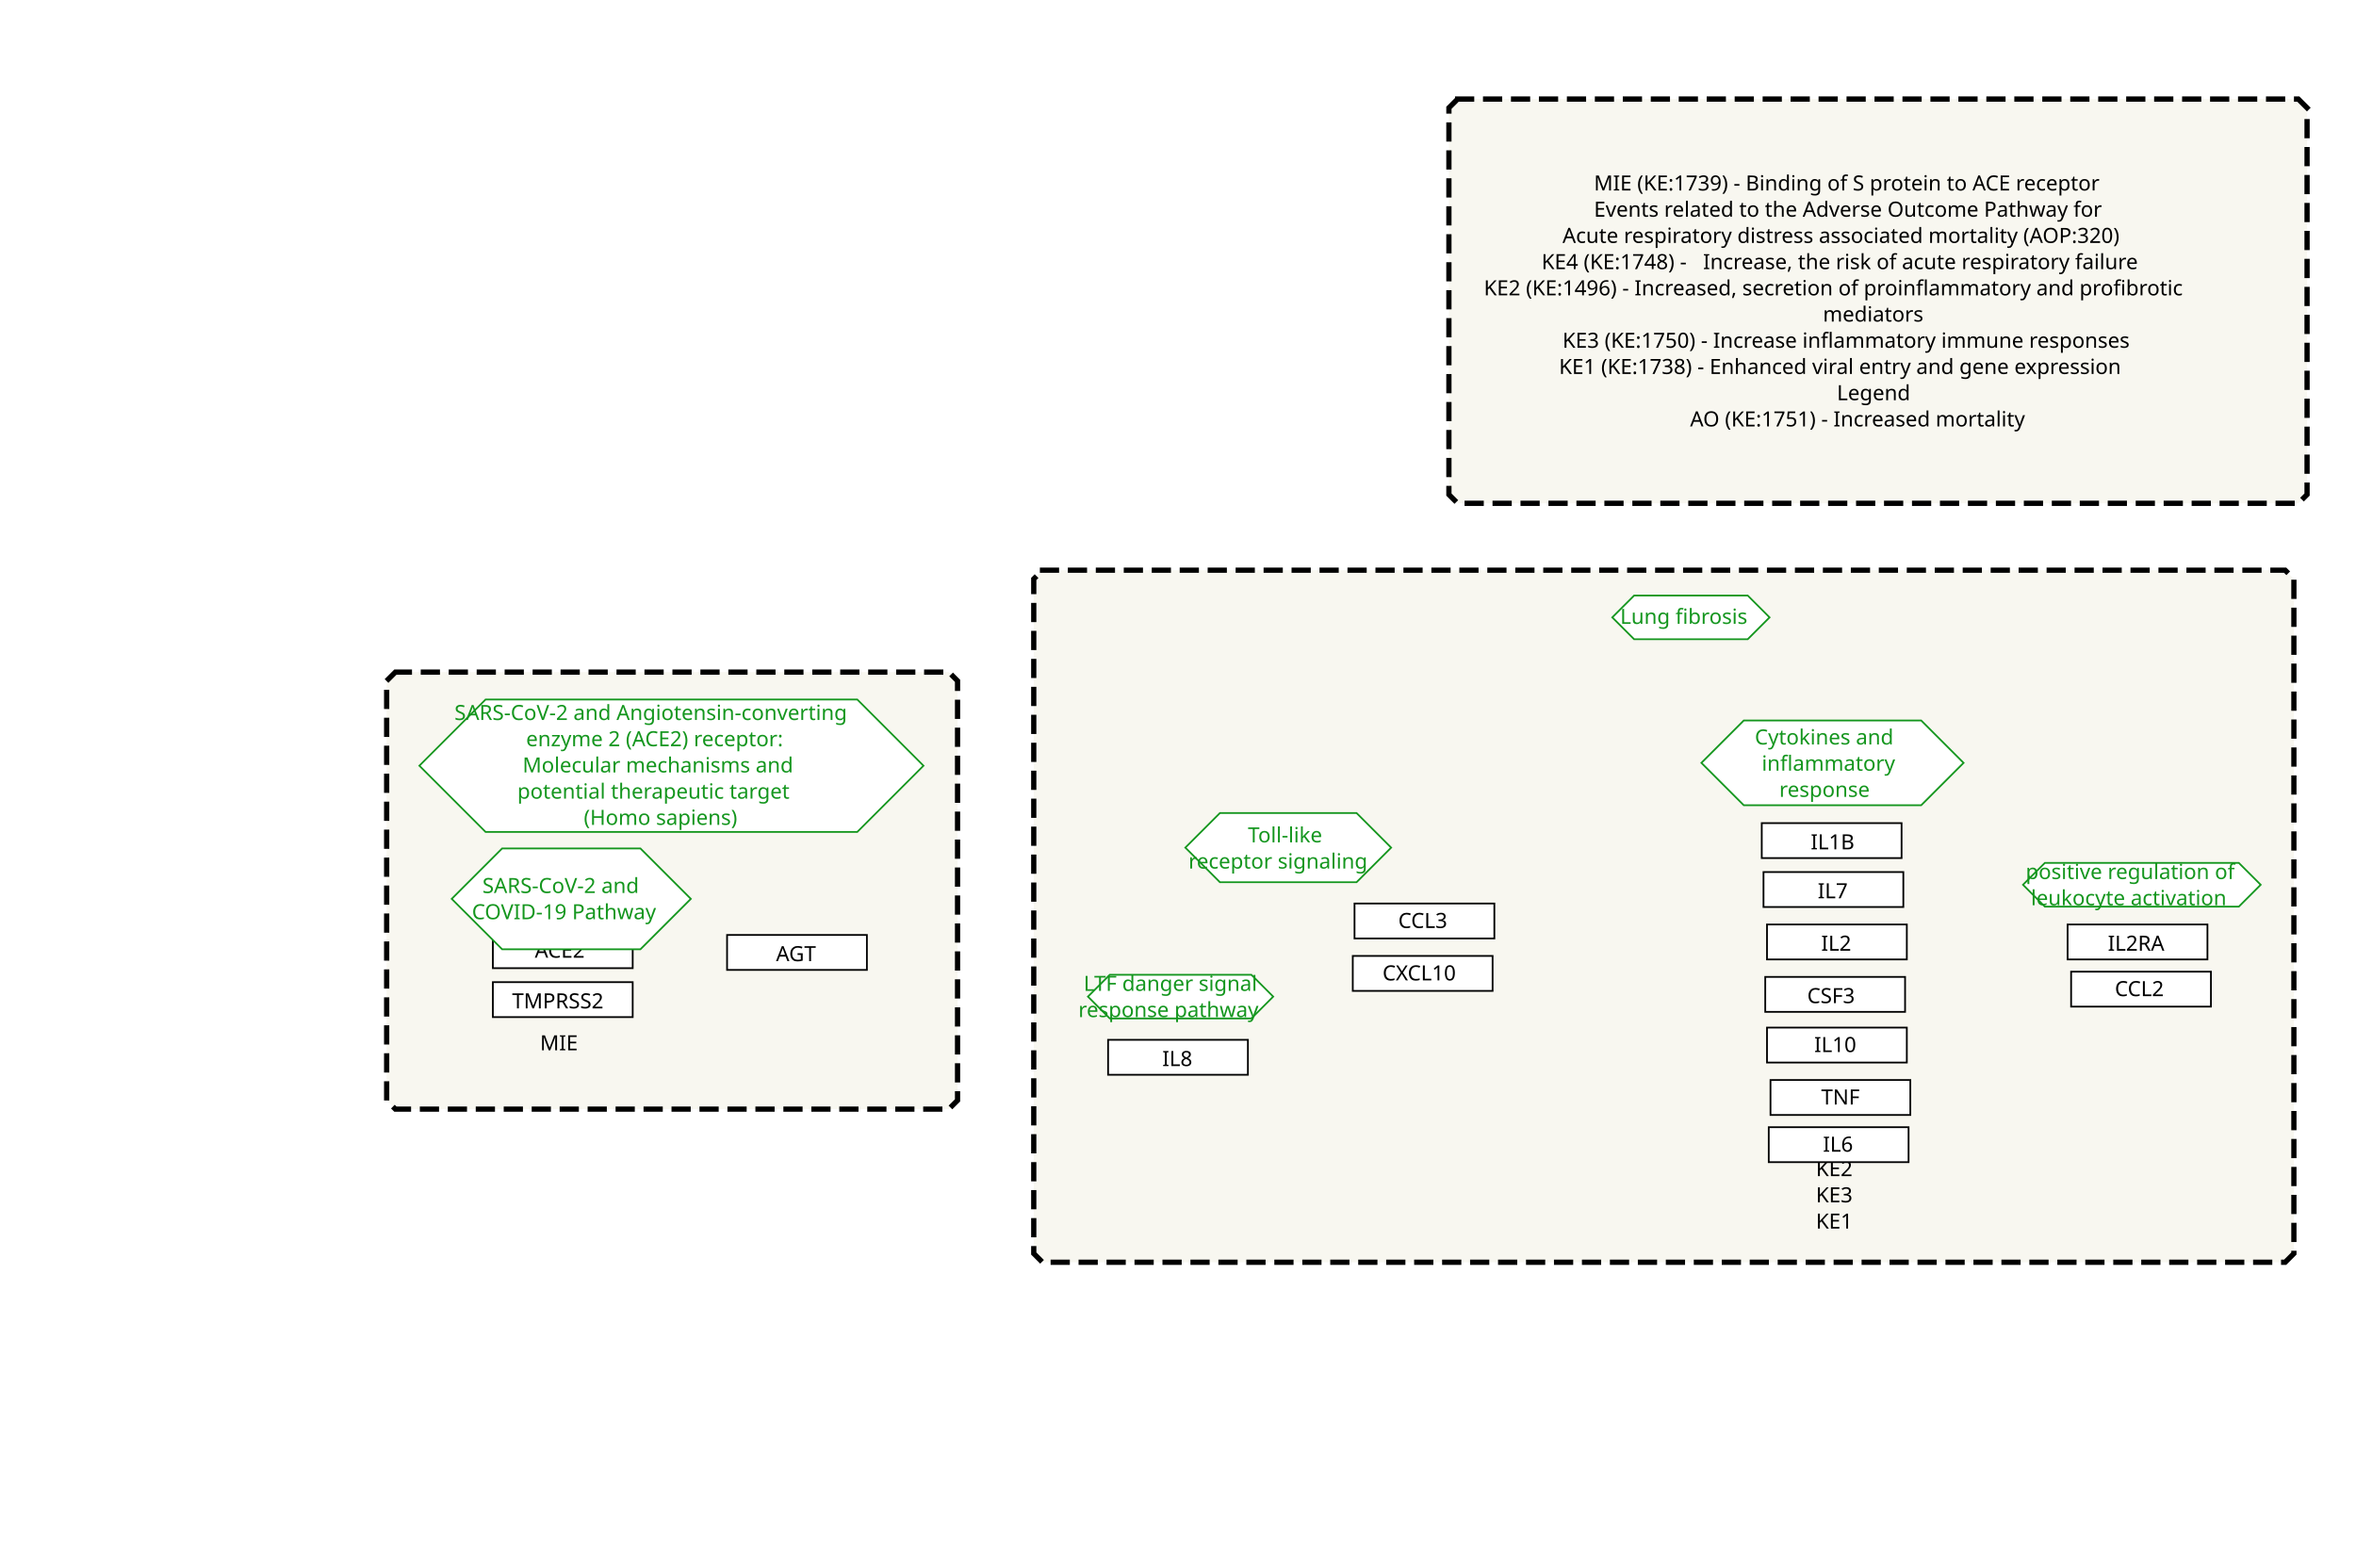
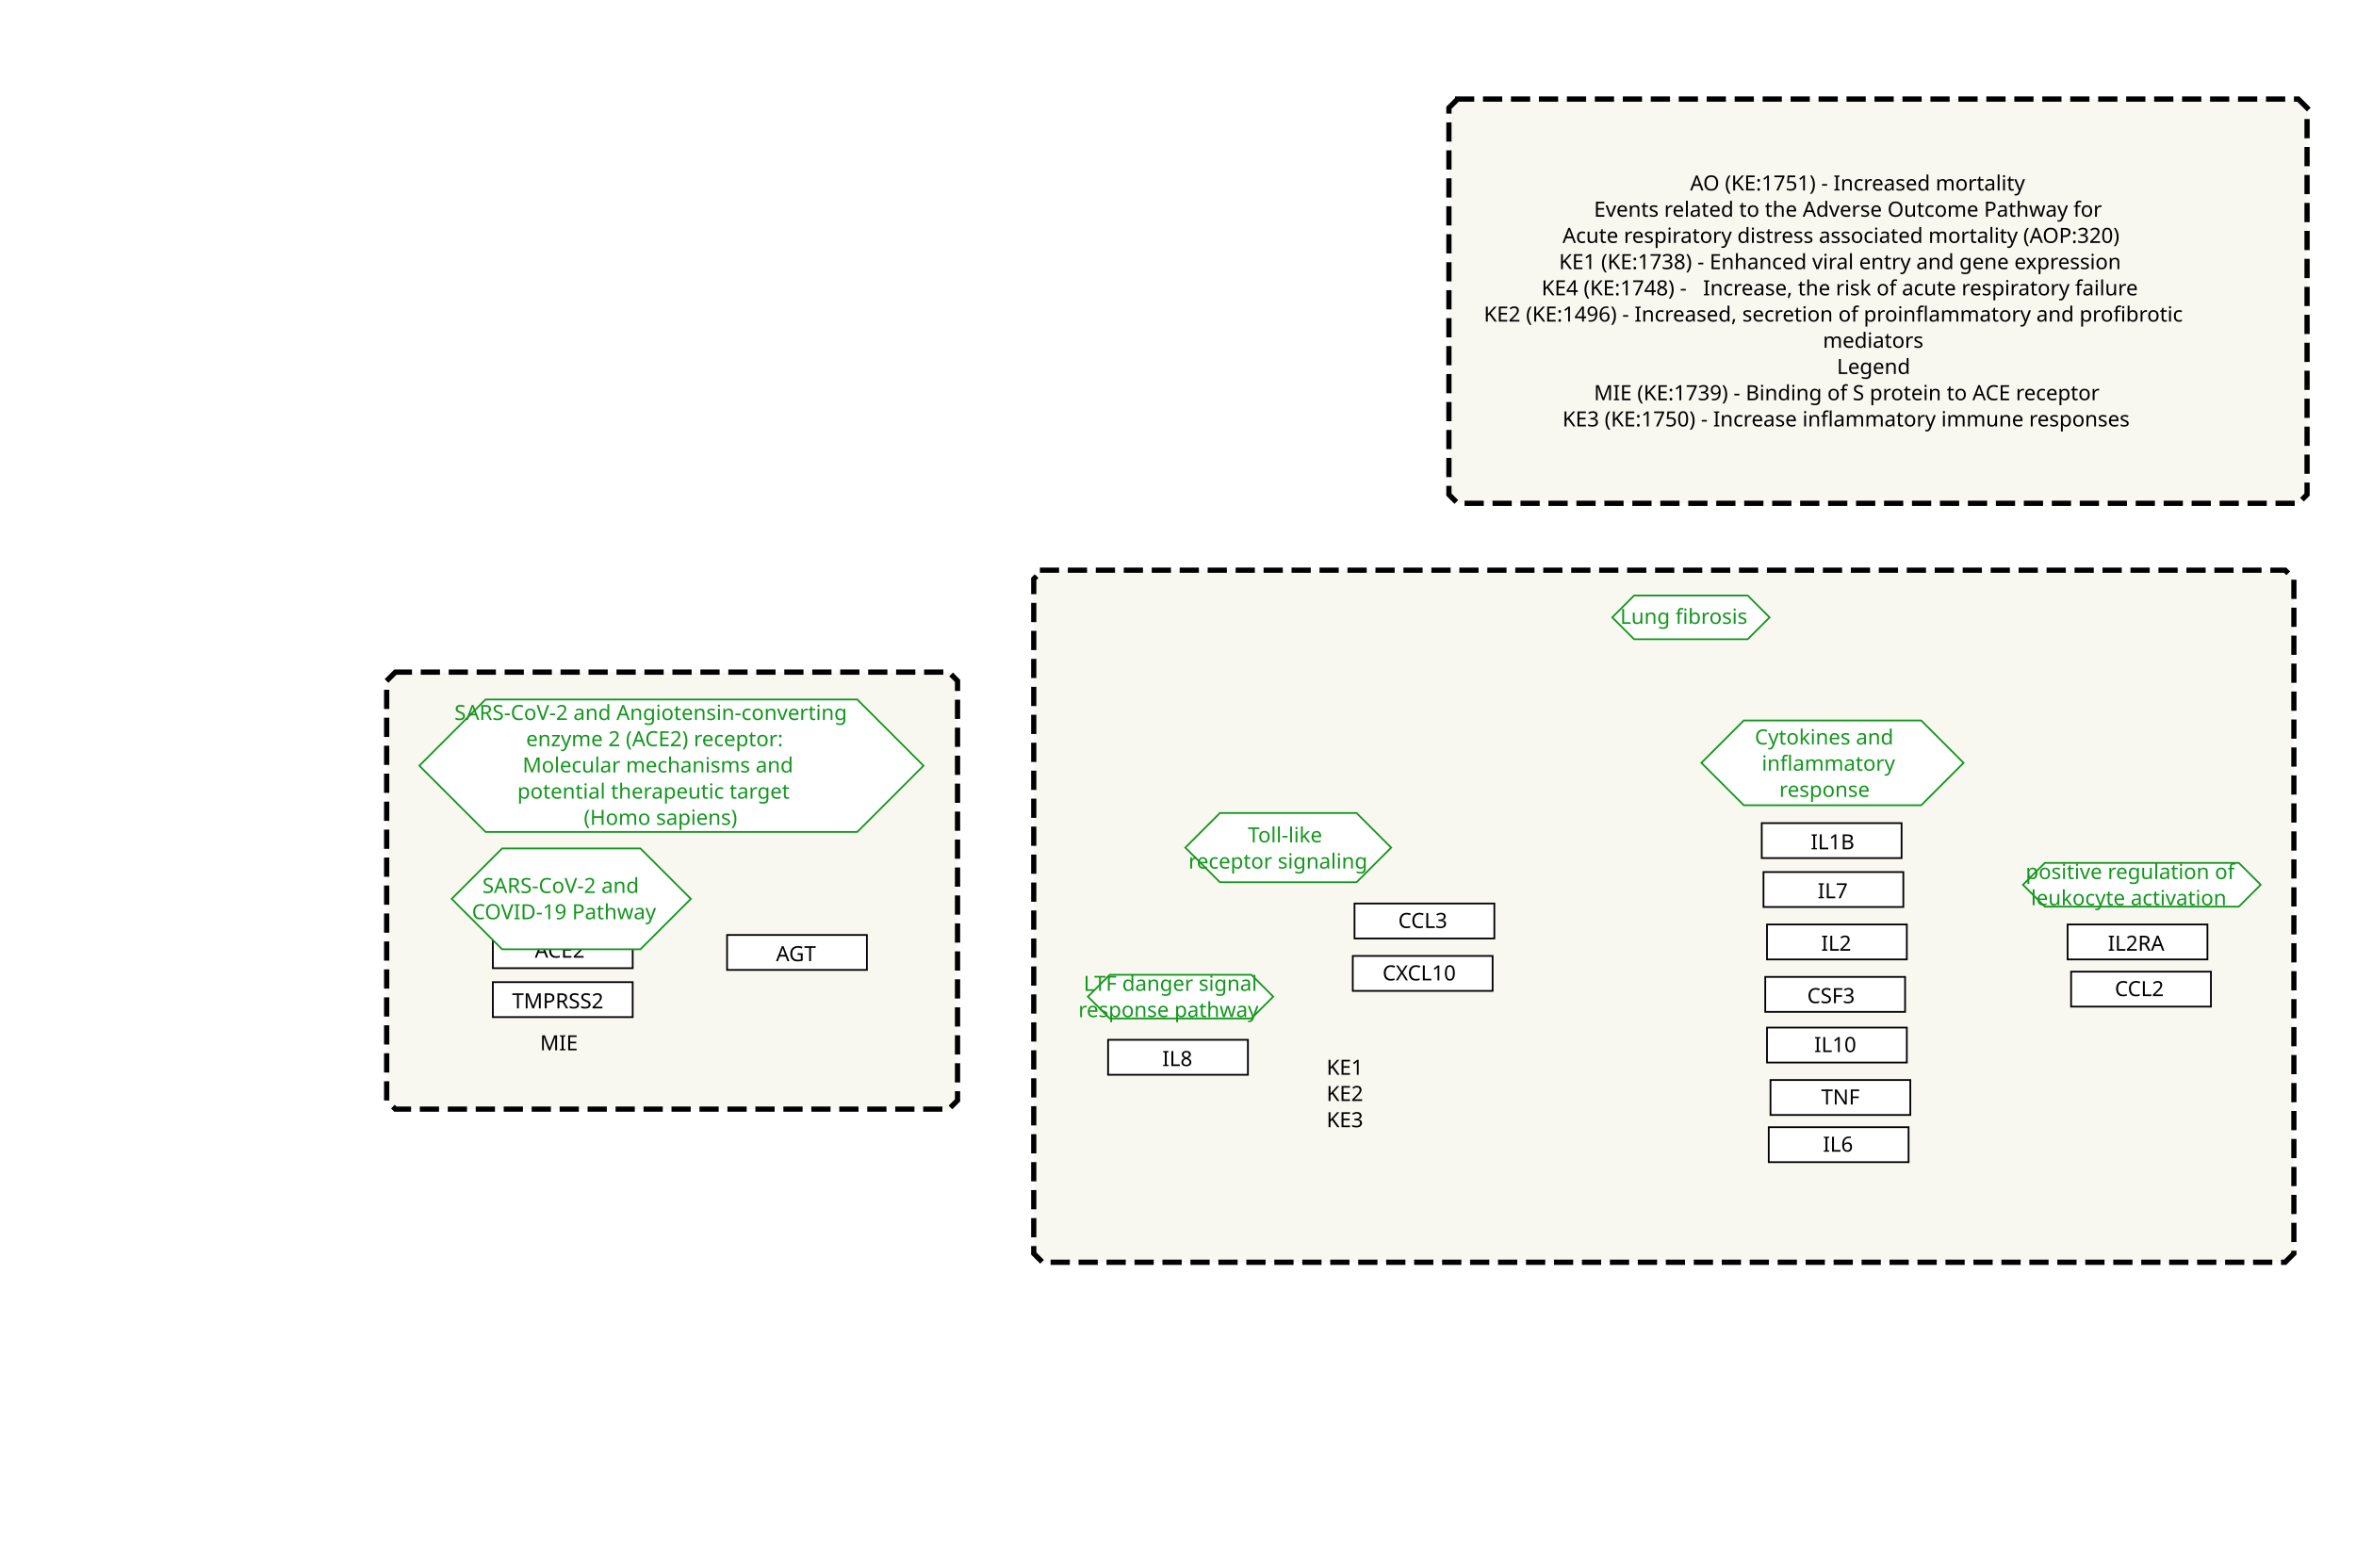
<svg xmlns="http://www.w3.org/2000/svg" fill-opacity="1" color-rendering="auto" color-interpolation="auto" text-rendering="auto" stroke="black" stroke-linecap="square" stroke-miterlimit="10" shape-rendering="auto" stroke-opacity="1" fill="black" stroke-dasharray="none" font-weight="normal" stroke-width="1" viewBox="0 0 1348 897" font-family="'Dialog'" font-style="normal" stroke-linejoin="miter" font-size="12px" stroke-dashoffset="0" image-rendering="auto">
  <defs id="genericDefs" />
  <g />
  <defs id="genericDefs" />
  <g>
    <g fill="white" text-rendering="geometricPrecision" color-interpolation="linearRGB" color-rendering="optimizeQuality" stroke="white" image-rendering="optimizeQuality">
      <rect x="-1" width="1350" height="899" y="-1" stroke="none" />
-       <path fill="none" d="M1012.426 655.16 L934.467 655.16 L934.467 605.628 L829.292 605.628" stroke="black" />
-       <path fill="black" d="M998.568 660.901 L1012.426 655.16 L998.568 649.42 Z" stroke="none" />
-       <path fill="none" d="M819.292 605.628 L714.117 605.628" stroke="black" />
-       <path fill="black" d="M727.975 599.888 L714.117 605.628 L727.975 611.368 Z" stroke="none" />
-       <rect x="819.292" width="10" height="10" y="600.628" transform="translate(824.2916,605.6282) rotate(180) translate(-824.2916,-605.6282)" stroke="none" />
-       <rect x="819.292" y="600.628" transform="translate(824.2916,605.6282) rotate(180) translate(-824.2916,-605.6282)" fill="none" width="10" height="10" stroke="black" />
-     </g>
-     <g font-size="10px" text-rendering="geometricPrecision" image-rendering="optimizeQuality" color-rendering="optimizeQuality" font-family="sans-serif" color-interpolation="linearRGB" font-weight="bold">
-       <text x="821" xml:space="preserve" y="609" stroke="none">?</text>
-       <path fill="none" d="M714.117 605.628 L748.467 605.628 L748.467 527.202 L756.792 527.202" />
-       <path d="M727.975 599.888 L714.117 605.628 L727.975 611.368 Z" stroke="none" />
-       <path fill="none" d="M766.792 527.202 L775.117 527.202" />
-       <path d="M761.258 532.942 L775.117 527.202 L761.258 521.462 Z" stroke="none" />
-     </g>
-     <g fill="white" text-rendering="geometricPrecision" color-interpolation="linearRGB" color-rendering="optimizeQuality" stroke="white" image-rendering="optimizeQuality">
-       <rect x="756.792" width="10" height="10" y="522.202" stroke="none" />
-       <rect fill="none" x="756.792" width="10" height="10" y="522.202" stroke="black" />
-     </g>
-     <g font-size="10px" text-rendering="geometricPrecision" image-rendering="optimizeQuality" color-rendering="optimizeQuality" font-family="sans-serif" color-interpolation="linearRGB" font-weight="bold">
-       <text x="758" xml:space="preserve" y="531" stroke="none">?</text>
-       <path fill="none" d="M1091.105 539.765 L1132.105 539.688" />
-       <path d="M1104.952 533.999 L1091.105 539.765 L1104.974 545.479 Z" stroke="none" />
-       <path fill="none" d="M1142.105 539.669 L1183.105 539.592" />
-       <path d="M1169.258 545.359 L1183.105 539.592 L1169.236 533.878 Z" stroke="none" />
-       <path fill="none" d="M1132.105 539.688 L1132.105 539.688" />
-       <path fill="none" d="M1142.105 539.669 L1142.105 539.669" />
-     </g>
-     <g transform="translate(1137.105,539.6787) rotate(-0.1076) translate(-1137.105,-539.6787)" fill="white" text-rendering="geometricPrecision" color-rendering="optimizeQuality" image-rendering="optimizeQuality" color-interpolation="linearRGB" stroke="white">
-       <rect x="1132.105" width="10" height="10" y="534.679" stroke="none" />
-       <rect fill="none" x="1132.105" width="10" height="10" y="534.679" stroke="black" />
+       <path fill="none" d="M362.041 544.364 L384.25 544.847" stroke="black" />
+       <path fill="none" d="M394.248 545.065 L416.456 545.548" stroke="black" />
+       <path fill="none" d="M402.476 550.986 L416.456 545.548 L402.726 539.508" stroke="black" />
+       <path fill="none" d="M384.25 544.847 L384.25 544.847" stroke="black" />
+       <path fill="none" d="M394.248 545.065 L394.248 545.065" stroke="black" />
+       <line y2="544.847" fill="none" x1="394.248" x2="384.25" stroke="black" y1="545.065" />
+       <path fill="none" d="M1091.105 539.765 L1132.105 539.688" stroke="black" />
+       <path fill="black" d="M1104.952 533.999 L1091.105 539.765 L1104.974 545.479 Z" stroke="none" />
+       <path fill="none" d="M1142.105 539.669 L1183.105 539.592" stroke="black" />
+       <path fill="black" d="M1169.258 545.359 L1183.105 539.592 L1169.236 533.878 Z" stroke="none" />
+       <path fill="none" d="M1132.105 539.688 L1132.105 539.688" stroke="black" />
+       <path fill="none" d="M1142.105 539.669 L1142.105 539.669" stroke="black" />
+       <rect x="1132.105" width="10" height="10" y="534.679" transform="translate(1137.105,539.6787) rotate(-0.1076) translate(-1137.105,-539.6787)" stroke="none" />
+       <rect x="1132.105" y="534.679" transform="translate(1137.105,539.6787) rotate(-0.1076) translate(-1137.105,-539.6787)" fill="none" width="10" height="10" stroke="black" />
    </g>
    <g font-size="10px" text-rendering="geometricPrecision" image-rendering="optimizeQuality" color-rendering="optimizeQuality" font-family="sans-serif" color-interpolation="linearRGB" font-weight="bold">
      <text x="1134" xml:space="preserve" y="543" stroke="none">?</text>
      <path fill="none" d="M1092.426 655.16 L1137.467 655.16 L1137.467 566.256 L1156.292 566.256" />
      <path d="M1106.284 649.42 L1092.426 655.16 L1106.284 660.901 Z" stroke="none" />
      <path fill="none" d="M1166.292 566.256 L1185.117 566.256" />
      <path d="M1171.258 571.997 L1185.117 566.256 L1171.258 560.516 Z" stroke="none" />
    </g>
    <g fill="white" text-rendering="geometricPrecision" color-interpolation="linearRGB" color-rendering="optimizeQuality" stroke="white" image-rendering="optimizeQuality">
      <rect x="1156.292" width="10" height="10" y="561.256" stroke="none" />
      <rect fill="none" x="1156.292" width="10" height="10" y="561.256" stroke="black" />
    </g>
    <g font-size="10px" text-rendering="geometricPrecision" image-rendering="optimizeQuality" color-rendering="optimizeQuality" font-family="sans-serif" color-interpolation="linearRGB" font-weight="bold">
      <text x="1158" xml:space="preserve" y="570" stroke="none">?</text>
-       <path fill="none" d="M362.041 544.364 L384.25 544.847" />
-       <path fill="none" d="M394.248 545.065 L416.456 545.548" />
-       <path fill="none" d="M402.476 550.986 L416.456 545.548 L402.726 539.508" />
-       <path fill="none" d="M384.25 544.847 L384.25 544.847" />
-       <path fill="none" d="M394.248 545.065 L394.248 545.065" />
-       <line y2="544.847" fill="none" x1="394.248" x2="384.25" y1="545.065" />
      <path fill="none" d="M714.117 605.628 L748.467 605.628 L748.467 557.114 L756.467 557.114" />
      <path d="M727.975 599.888 L714.117 605.628 L727.975 611.368 Z" stroke="none" />
      <path fill="none" d="M766.467 557.114 L774.467 557.114" />
      <path d="M760.608 562.855 L774.467 557.114 L760.608 551.374 Z" stroke="none" />
    </g>
    <g fill="white" text-rendering="geometricPrecision" color-interpolation="linearRGB" color-rendering="optimizeQuality" stroke="white" image-rendering="optimizeQuality">
      <rect x="756.467" width="10" height="10" y="552.114" stroke="none" />
      <rect fill="none" x="756.467" width="10" height="10" y="552.114" stroke="black" />
    </g>
    <g font-size="10px" text-rendering="geometricPrecision" image-rendering="optimizeQuality" color-rendering="optimizeQuality" font-family="sans-serif" color-interpolation="linearRGB" font-weight="bold">
      <text x="758" xml:space="preserve" y="561" stroke="none">?</text>
+       <path fill="none" d="M714.117 605.628 L748.467 605.628 L748.467 527.202 L756.792 527.202" />
+       <path d="M727.975 599.888 L714.117 605.628 L727.975 611.368 Z" stroke="none" />
+       <path fill="none" d="M766.792 527.202 L775.117 527.202" />
+       <path d="M761.258 532.942 L775.117 527.202 L761.258 521.462 Z" stroke="none" />
    </g>
-     <g fill="rgb(248,247,240)" text-rendering="geometricPrecision" color-interpolation="linearRGB" color-rendering="optimizeQuality" stroke="rgb(248,247,240)" image-rendering="optimizeQuality">
-       <path d="M596.467 326.276 L1307.467 326.276 L1312.467 331.276 L1312.467 717.276 L1307.467 722.276 L596.467 722.276 L591.467 717.276 L591.467 331.276 Z" stroke="none" fill-rule="evenodd" />
+     <g fill="white" text-rendering="geometricPrecision" color-interpolation="linearRGB" color-rendering="optimizeQuality" stroke="white" image-rendering="optimizeQuality">
+       <rect x="756.792" width="10" height="10" y="522.202" stroke="none" />
+       <rect fill="none" x="756.792" width="10" height="10" y="522.202" stroke="black" />
    </g>
-     <g text-rendering="geometricPrecision" stroke-dasharray="8,8" stroke-width="3" color-interpolation="linearRGB" color-rendering="optimizeQuality" image-rendering="optimizeQuality">
-       <path fill="none" d="M596.467 326.276 L1307.467 326.276 L1312.467 331.276 L1312.467 717.276 L1307.467 722.276 L596.467 722.276 L591.467 717.276 L591.467 331.276 Z" fill-rule="evenodd" />
-       <text x="1039" y="673" font-family="sans-serif" stroke-dasharray="none" stroke="none" stroke-width="1" xml:space="preserve">KE2</text>
-       <text x="1039" y="688" font-family="sans-serif" stroke-dasharray="none" stroke="none" stroke-width="1" xml:space="preserve">KE3</text>
-       <text x="1039" y="703" font-family="sans-serif" stroke-dasharray="none" stroke="none" stroke-width="1" xml:space="preserve">KE1</text>
+     <g font-size="10px" text-rendering="geometricPrecision" image-rendering="optimizeQuality" color-rendering="optimizeQuality" font-family="sans-serif" color-interpolation="linearRGB" font-weight="bold">
+       <text x="758" xml:space="preserve" y="531" stroke="none">?</text>
+       <path fill="none" d="M1012.426 655.16 L934.467 655.16 L934.467 605.628 L829.292 605.628" />
+       <path d="M998.568 660.901 L1012.426 655.16 L998.568 649.42 Z" stroke="none" />
+       <path fill="none" d="M819.292 605.628 L714.117 605.628" />
+       <path d="M727.975 599.888 L714.117 605.628 L727.975 611.368 Z" stroke="none" />
+     </g>
+     <g transform="translate(824.2916,605.6282) rotate(180) translate(-824.2916,-605.6282)" fill="white" text-rendering="geometricPrecision" color-rendering="optimizeQuality" image-rendering="optimizeQuality" color-interpolation="linearRGB" stroke="white">
+       <rect x="819.292" width="10" height="10" y="600.628" stroke="none" />
+       <rect fill="none" x="819.292" width="10" height="10" y="600.628" stroke="black" />
+     </g>
+     <g font-size="10px" text-rendering="geometricPrecision" image-rendering="optimizeQuality" color-rendering="optimizeQuality" font-family="sans-serif" color-interpolation="linearRGB" font-weight="bold">
+       <text x="821" xml:space="preserve" y="609" stroke="none">?</text>
    </g>
    <g fill="rgb(248,247,240)" text-rendering="geometricPrecision" color-interpolation="linearRGB" color-rendering="optimizeQuality" stroke="rgb(248,247,240)" image-rendering="optimizeQuality">
      <path d="M226.231 384.595 L542.867 384.595 L547.867 389.595 L547.867 629.654 L542.867 634.654 L226.231 634.654 L221.231 629.654 L221.231 389.595 Z" stroke="none" fill-rule="evenodd" />
    </g>
    <g text-rendering="geometricPrecision" stroke-dasharray="8,8" stroke-width="3" color-interpolation="linearRGB" color-rendering="optimizeQuality" image-rendering="optimizeQuality">
      <path fill="none" d="M226.231 384.595 L542.867 384.595 L547.867 389.595 L547.867 629.654 L542.867 634.654 L226.231 634.654 L221.231 629.654 L221.231 389.595 Z" fill-rule="evenodd" />
      <text x="309" y="601" font-family="sans-serif" stroke-dasharray="none" stroke="none" stroke-width="1" xml:space="preserve">MIE</text>
    </g>
+     <g fill="rgb(248,247,240)" text-rendering="geometricPrecision" color-interpolation="linearRGB" color-rendering="optimizeQuality" stroke="rgb(248,247,240)" image-rendering="optimizeQuality">
+       <path d="M596.467 326.276 L1307.467 326.276 L1312.467 331.276 L1312.467 717.276 L1307.467 722.276 L596.467 722.276 L591.467 717.276 L591.467 331.276 Z" stroke="none" fill-rule="evenodd" />
+     </g>
+     <g text-rendering="geometricPrecision" stroke-dasharray="8,8" stroke-width="3" color-interpolation="linearRGB" color-rendering="optimizeQuality" image-rendering="optimizeQuality">
+       <path fill="none" d="M596.467 326.276 L1307.467 326.276 L1312.467 331.276 L1312.467 717.276 L1307.467 722.276 L596.467 722.276 L591.467 717.276 L591.467 331.276 Z" fill-rule="evenodd" />
+       <text x="759" y="615" font-family="sans-serif" stroke-dasharray="none" stroke="none" stroke-width="1" xml:space="preserve">KE1</text>
+       <text x="759" y="630" font-family="sans-serif" stroke-dasharray="none" stroke="none" stroke-width="1" xml:space="preserve">KE2</text>
+       <text x="759" y="645" font-family="sans-serif" stroke-dasharray="none" stroke="none" stroke-width="1" xml:space="preserve">KE3</text>
+     </g>
    <g fill="white" text-rendering="geometricPrecision" color-interpolation="linearRGB" color-rendering="optimizeQuality" stroke="white" image-rendering="optimizeQuality">
-       <rect x="1011" width="80" height="20" y="529" stroke="none" />
-       <rect fill="none" x="1011" width="80" height="20" y="529" stroke="black" />
-       <text fill="black" x="1042" xml:space="preserve" y="544" font-family="sans-serif" stroke="none">IL2</text>
-       <rect x="416" width="80" height="20" y="535" stroke="none" />
-       <rect fill="none" x="416" width="80" height="20" y="535" stroke="black" />
-       <text fill="black" x="444" xml:space="preserve" y="550" font-family="sans-serif" stroke="none">AGT</text>
-       <path d="M622.467 570.276 L634.967 557.776 L715.967 557.776 L728.467 570.276 L715.967 582.776 L634.967 582.776 Z" stroke="none" fill-rule="evenodd" />
-       <path fill="none" d="M622.467 570.276 L634.967 557.776 L715.967 557.776 L728.467 570.276 L715.967 582.776 L634.967 582.776 Z" fill-rule="evenodd" stroke="rgb(20,150,30)" />
-       <text fill="rgb(20,150,30)" x="620" xml:space="preserve" y="567" font-family="sans-serif" stroke="none">LTF danger signal</text>
-       <text fill="rgb(20,150,30)" x="617" xml:space="preserve" y="582" font-family="sans-serif" stroke="none">response pathway</text>
      <path d="M239.941 438.153 L277.841 400.252 L490.48 400.252 L528.381 438.153 L490.48 476.053 L277.841 476.053 Z" stroke="none" fill-rule="evenodd" />
      <path fill="none" d="M239.941 438.153 L277.841 400.252 L490.48 400.252 L528.381 438.153 L490.48 476.053 L277.841 476.053 Z" fill-rule="evenodd" stroke="rgb(20,150,30)" />
      <text fill="rgb(20,150,30)" x="260" xml:space="preserve" y="412" font-family="sans-serif" stroke="none">SARS-CoV-2 and Angiotensin-converting</text>
      <text fill="rgb(20,150,30)" x="301" xml:space="preserve" y="427" font-family="sans-serif" stroke="none">enzyme 2 (ACE2) receptor:</text>
      <text fill="rgb(20,150,30)" x="299" xml:space="preserve" y="442" font-family="sans-serif" stroke="none">Molecular mechanisms and</text>
      <text fill="rgb(20,150,30)" x="296" xml:space="preserve" y="457" font-family="sans-serif" stroke="none">potential therapeutic target</text>
      <text fill="rgb(20,150,30)" x="334" xml:space="preserve" y="472" font-family="sans-serif" stroke="none">(Homo sapiens)</text>
-       <rect x="1011" width="80" height="20" y="588" stroke="none" />
-       <rect fill="none" x="1011" width="80" height="20" y="588" stroke="black" />
-       <text fill="black" x="1038" xml:space="preserve" y="602" font-family="sans-serif" stroke="none">IL10</text>
+       <rect x="774" width="80" height="20" y="547" stroke="none" />
+       <rect fill="none" x="774" width="80" height="20" y="547" stroke="black" />
+       <text fill="black" x="791" xml:space="preserve" y="561" font-family="sans-serif" stroke="none">CXCL10</text>
+       <rect x="1013" width="80" height="20" y="618" stroke="none" />
+       <rect fill="none" x="1013" width="80" height="20" y="618" stroke="black" />
+       <text fill="black" x="1042" xml:space="preserve" y="632" font-family="sans-serif" stroke="none">TNF</text>
+       <rect x="1011" width="80" height="20" y="529" stroke="none" />
+       <rect fill="none" x="1011" width="80" height="20" y="529" stroke="black" />
+       <text fill="black" x="1042" xml:space="preserve" y="544" font-family="sans-serif" stroke="none">IL2</text>
+       <rect x="1009" width="80" height="20" y="499" stroke="none" />
+       <rect fill="none" x="1009" width="80" height="20" y="499" stroke="black" />
+       <text fill="black" x="1040" xml:space="preserve" y="514" font-family="sans-serif" stroke="none">IL7</text>
+       <rect x="282" width="80" height="20" y="534" stroke="none" />
+       <rect fill="none" x="282" width="80" height="20" y="534" stroke="black" />
+       <text fill="black" x="306" xml:space="preserve" y="548" font-family="sans-serif" stroke="none">ACE2</text>
+       <rect x="1010" width="80" height="20" y="559" stroke="none" />
+       <rect fill="none" x="1010" width="80" height="20" y="559" stroke="black" />
+       <text fill="black" x="1034" xml:space="preserve" y="574" font-family="sans-serif" stroke="none">CSF3</text>
      <path d="M973.467 436.526 L997.717 412.276 L1099.217 412.276 L1123.467 436.526 L1099.217 460.776 L997.717 460.776 Z" stroke="none" fill-rule="evenodd" />
      <path fill="none" d="M973.467 436.526 L997.717 412.276 L1099.217 412.276 L1123.467 436.526 L1099.217 460.776 L997.717 460.776 Z" fill-rule="evenodd" stroke="rgb(20,150,30)" />
      <text fill="rgb(20,150,30)" x="1004" xml:space="preserve" y="426" font-family="sans-serif" stroke="none">Cytokines and</text>
      <text fill="rgb(20,150,30)" x="1008" xml:space="preserve" y="441" font-family="sans-serif" stroke="none">inflammatory</text>
      <text fill="rgb(20,150,30)" x="1018" xml:space="preserve" y="456" font-family="sans-serif" stroke="none">response</text>
+       <rect x="282" width="80" height="20" y="562" stroke="none" />
+       <rect fill="none" x="282" width="80" height="20" y="562" stroke="black" />
+       <text fill="black" x="293" xml:space="preserve" y="577" font-family="sans-serif" stroke="none">TMPRSS2</text>
+       <rect x="634" width="80" height="20" y="595" stroke="none" />
+       <rect fill="none" x="634" width="80" height="20" y="595" stroke="black" />
+       <text fill="black" x="665" xml:space="preserve" y="610" font-family="sans-serif" stroke="none">IL8</text>
+       <rect x="416" width="80" height="20" y="535" stroke="none" />
+       <rect fill="none" x="416" width="80" height="20" y="535" stroke="black" />
+       <text fill="black" x="444" xml:space="preserve" y="550" font-family="sans-serif" stroke="none">AGT</text>
+       <rect x="1185" width="80" height="20" y="556" stroke="none" />
+       <rect fill="none" x="1185" width="80" height="20" y="556" stroke="black" />
+       <text fill="black" x="1210" xml:space="preserve" y="570" font-family="sans-serif" stroke="none">CCL2</text>
+       <rect x="1008" width="80" height="20" y="471" stroke="none" />
+       <rect fill="none" x="1008" width="80" height="20" y="471" stroke="black" />
+       <text fill="black" x="1036" xml:space="preserve" y="486" font-family="sans-serif" stroke="none">IL1B</text>
+       <rect x="1011" width="80" height="20" y="588" stroke="none" />
+       <rect fill="none" x="1011" width="80" height="20" y="588" stroke="black" />
+       <text fill="black" x="1038" xml:space="preserve" y="602" font-family="sans-serif" stroke="none">IL10</text>
+       <rect x="775" width="80" height="20" y="517" stroke="none" />
+       <rect fill="none" x="775" width="80" height="20" y="517" stroke="black" />
+       <text fill="black" x="800" xml:space="preserve" y="531" font-family="sans-serif" stroke="none">CCL3</text>
+       <path d="M258.448 514.342 L287.297 485.493 L366.42 485.493 L395.269 514.342 L366.42 543.19 L287.297 543.19 Z" stroke="none" fill-rule="evenodd" />
+       <path fill="none" d="M258.448 514.342 L287.297 485.493 L366.42 485.493 L395.269 514.342 L366.42 543.19 L287.297 543.19 Z" fill-rule="evenodd" stroke="rgb(20,150,30)" />
+       <text fill="rgb(20,150,30)" x="276" xml:space="preserve" y="511" font-family="sans-serif" stroke="none">SARS-CoV-2 and</text>
+       <text fill="rgb(20,150,30)" x="270" xml:space="preserve" y="526" font-family="sans-serif" stroke="none">COVID-19 Pathway</text>
      <path d="M1157.467 506.276 L1169.967 493.776 L1280.967 493.776 L1293.467 506.276 L1280.967 518.776 L1169.967 518.776 Z" stroke="none" fill-rule="evenodd" />
      <path fill="none" d="M1157.467 506.276 L1169.967 493.776 L1280.967 493.776 L1293.467 506.276 L1280.967 518.776 L1169.967 518.776 Z" fill-rule="evenodd" stroke="rgb(20,150,30)" />
      <text fill="rgb(20,150,30)" x="1159" xml:space="preserve" y="503" font-family="sans-serif" stroke="none">positive regulation of</text>
      <text fill="rgb(20,150,30)" x="1162" xml:space="preserve" y="518" font-family="sans-serif" stroke="none">leukocyte activation</text>
-       <rect x="634" width="80" height="20" y="595" stroke="none" />
-       <rect fill="none" x="634" width="80" height="20" y="595" stroke="black" />
-       <text fill="black" x="665" xml:space="preserve" y="610" font-family="sans-serif" stroke="none">IL8</text>
+       <rect x="1012" width="80" height="20" y="645" stroke="none" />
+       <rect fill="none" x="1012" width="80" height="20" y="645" stroke="black" />
+       <text fill="black" x="1043" xml:space="preserve" y="659" font-family="sans-serif" stroke="none">IL6</text>
+       <path d="M622.467 570.276 L634.967 557.776 L715.967 557.776 L728.467 570.276 L715.967 582.776 L634.967 582.776 Z" stroke="none" fill-rule="evenodd" />
+       <path fill="none" d="M622.467 570.276 L634.967 557.776 L715.967 557.776 L728.467 570.276 L715.967 582.776 L634.967 582.776 Z" fill-rule="evenodd" stroke="rgb(20,150,30)" />
+       <text fill="rgb(20,150,30)" x="620" xml:space="preserve" y="567" font-family="sans-serif" stroke="none">LTF danger signal</text>
+       <text fill="rgb(20,150,30)" x="617" xml:space="preserve" y="582" font-family="sans-serif" stroke="none">response pathway</text>
+       <path d="M922.467 353.276 L934.967 340.776 L999.967 340.776 L1012.467 353.276 L999.967 365.776 L934.967 365.776 Z" stroke="none" fill-rule="evenodd" />
+       <path fill="none" d="M922.467 353.276 L934.967 340.776 L999.967 340.776 L1012.467 353.276 L999.967 365.776 L934.967 365.776 Z" fill-rule="evenodd" stroke="rgb(20,150,30)" />
+       <text fill="rgb(20,150,30)" x="927" xml:space="preserve" y="357" font-family="sans-serif" stroke="none">Lung fibrosis</text>
      <rect x="1183" width="80" height="20" y="529" stroke="none" />
      <rect fill="none" x="1183" width="80" height="20" y="529" stroke="black" />
      <text fill="black" x="1206" xml:space="preserve" y="544" font-family="sans-serif" stroke="none">IL2RA</text>
-       <rect x="775" width="80" height="20" y="517" stroke="none" />
-       <rect fill="none" x="775" width="80" height="20" y="517" stroke="black" />
-       <text fill="black" x="800" xml:space="preserve" y="531" font-family="sans-serif" stroke="none">CCL3</text>
-       <rect x="774" width="80" height="20" y="547" stroke="none" />
-       <rect fill="none" x="774" width="80" height="20" y="547" stroke="black" />
-       <text fill="black" x="791" xml:space="preserve" y="561" font-family="sans-serif" stroke="none">CXCL10</text>
-       <rect x="282" width="80" height="20" y="562" stroke="none" />
-       <rect fill="none" x="282" width="80" height="20" y="562" stroke="black" />
-       <text fill="black" x="293" xml:space="preserve" y="577" font-family="sans-serif" stroke="none">TMPRSS2</text>
-       <rect x="1010" width="80" height="20" y="559" stroke="none" />
-       <rect fill="none" x="1010" width="80" height="20" y="559" stroke="black" />
-       <text fill="black" x="1034" xml:space="preserve" y="574" font-family="sans-serif" stroke="none">CSF3</text>
-       <rect x="1008" width="80" height="20" y="471" stroke="none" />
-       <rect fill="none" x="1008" width="80" height="20" y="471" stroke="black" />
-       <text fill="black" x="1036" xml:space="preserve" y="486" font-family="sans-serif" stroke="none">IL1B</text>
      <path d="M678.196 485.024 L697.989 465.232 L776.159 465.232 L795.952 485.024 L776.159 504.817 L697.989 504.817 Z" stroke="none" fill-rule="evenodd" />
      <path fill="none" d="M678.196 485.024 L697.989 465.232 L776.159 465.232 L795.952 485.024 L776.159 504.817 L697.989 504.817 Z" fill-rule="evenodd" stroke="rgb(20,150,30)" />
      <text fill="rgb(20,150,30)" x="714" xml:space="preserve" y="482" font-family="sans-serif" stroke="none">Toll-like</text>
      <text fill="rgb(20,150,30)" x="680" xml:space="preserve" y="497" font-family="sans-serif" stroke="none">receptor signaling</text>
-       <rect x="1013" width="80" height="20" y="618" stroke="none" />
-       <rect fill="none" x="1013" width="80" height="20" y="618" stroke="black" />
-       <text fill="black" x="1042" xml:space="preserve" y="632" font-family="sans-serif" stroke="none">TNF</text>
-       <rect x="282" width="80" height="20" y="534" stroke="none" />
-       <rect fill="none" x="282" width="80" height="20" y="534" stroke="black" />
-       <text fill="black" x="306" xml:space="preserve" y="548" font-family="sans-serif" stroke="none">ACE2</text>
-       <path d="M258.448 514.342 L287.297 485.493 L366.42 485.493 L395.269 514.342 L366.42 543.19 L287.297 543.19 Z" stroke="none" fill-rule="evenodd" />
-       <path fill="none" d="M258.448 514.342 L287.297 485.493 L366.42 485.493 L395.269 514.342 L366.42 543.19 L287.297 543.19 Z" fill-rule="evenodd" stroke="rgb(20,150,30)" />
-       <text fill="rgb(20,150,30)" x="276" xml:space="preserve" y="511" font-family="sans-serif" stroke="none">SARS-CoV-2 and</text>
-       <text fill="rgb(20,150,30)" x="270" xml:space="preserve" y="526" font-family="sans-serif" stroke="none">COVID-19 Pathway</text>
-       <rect x="1012" width="80" height="20" y="645" stroke="none" />
-       <rect fill="none" x="1012" width="80" height="20" y="645" stroke="black" />
-       <text fill="black" x="1043" xml:space="preserve" y="659" font-family="sans-serif" stroke="none">IL6</text>
-       <rect x="1009" width="80" height="20" y="499" stroke="none" />
-       <rect fill="none" x="1009" width="80" height="20" y="499" stroke="black" />
-       <text fill="black" x="1040" xml:space="preserve" y="514" font-family="sans-serif" stroke="none">IL7</text>
-       <path d="M922.467 353.276 L934.967 340.776 L999.967 340.776 L1012.467 353.276 L999.967 365.776 L934.967 365.776 Z" stroke="none" fill-rule="evenodd" />
-       <path fill="none" d="M922.467 353.276 L934.967 340.776 L999.967 340.776 L1012.467 353.276 L999.967 365.776 L934.967 365.776 Z" fill-rule="evenodd" stroke="rgb(20,150,30)" />
-       <text fill="rgb(20,150,30)" x="927" xml:space="preserve" y="357" font-family="sans-serif" stroke="none">Lung fibrosis</text>
-       <rect x="1185" width="80" height="20" y="556" stroke="none" />
-       <rect fill="none" x="1185" width="80" height="20" y="556" stroke="black" />
-       <text fill="black" x="1210" xml:space="preserve" y="570" font-family="sans-serif" stroke="none">CCL2</text>
      <path fill="rgb(248,247,240)" d="M834 56.689 L1315 56.689 L1320 61.689 L1320 283 L1315 288 L834 288 L829 283 L829 61.689 Z" fill-rule="evenodd" stroke="none" />
    </g>
    <g text-rendering="geometricPrecision" stroke-dasharray="8,8" stroke-width="3" color-interpolation="linearRGB" color-rendering="optimizeQuality" image-rendering="optimizeQuality">
      <path fill="none" d="M834 56.689 L1315 56.689 L1320 61.689 L1320 283 L1315 288 L834 288 L829 283 L829 61.689 Z" fill-rule="evenodd" />
-       <text x="912" y="109" font-family="sans-serif" stroke-dasharray="none" stroke="none" stroke-width="1" xml:space="preserve">MIE (KE:1739) - Binding of S protein to ACE receptor</text>
+       <text x="967" y="109" font-family="sans-serif" stroke-dasharray="none" stroke="none" stroke-width="1" xml:space="preserve">AO (KE:1751) - Increased mortality</text>
      <text x="912" y="124" font-family="sans-serif" stroke-dasharray="none" stroke="none" stroke-width="1" xml:space="preserve">Events related to the Adverse Outcome Pathway for</text>
      <text x="894" y="139" font-family="sans-serif" stroke-dasharray="none" stroke="none" stroke-width="1" xml:space="preserve">Acute respiratory distress associated mortality (AOP:320)</text>
-       <text x="882" y="154" font-family="sans-serif" stroke-dasharray="none" stroke="none" stroke-width="1" xml:space="preserve">KE4 (KE:1748) -  	Increase, the risk of acute respiratory failure</text>
-       <text x="849" y="169" font-family="sans-serif" stroke-dasharray="none" stroke="none" stroke-width="1" xml:space="preserve">KE2 (KE:1496) - Increased, secretion of proinflammatory and profibrotic </text>
-       <text x="1043" y="184" font-family="sans-serif" stroke-dasharray="none" stroke="none" stroke-width="1" xml:space="preserve">mediators</text>
-       <text x="894" y="199" font-family="sans-serif" stroke-dasharray="none" stroke="none" stroke-width="1" xml:space="preserve">KE3 (KE:1750) - Increase inflammatory immune responses</text>
-       <text x="892" y="214" font-family="sans-serif" stroke-dasharray="none" stroke="none" stroke-width="1" xml:space="preserve">KE1 (KE:1738) - Enhanced viral entry and gene expression</text>
-       <text x="1051" y="229" font-family="sans-serif" stroke-dasharray="none" stroke="none" stroke-width="1" xml:space="preserve">Legend</text>
-       <text x="967" y="244" font-family="sans-serif" stroke-dasharray="none" stroke="none" stroke-width="1" xml:space="preserve">AO (KE:1751) - Increased mortality</text>
+       <text x="892" y="154" font-family="sans-serif" stroke-dasharray="none" stroke="none" stroke-width="1" xml:space="preserve">KE1 (KE:1738) - Enhanced viral entry and gene expression</text>
+       <text x="882" y="169" font-family="sans-serif" stroke-dasharray="none" stroke="none" stroke-width="1" xml:space="preserve">KE4 (KE:1748) -  	Increase, the risk of acute respiratory failure</text>
+       <text x="849" y="184" font-family="sans-serif" stroke-dasharray="none" stroke="none" stroke-width="1" xml:space="preserve">KE2 (KE:1496) - Increased, secretion of proinflammatory and profibrotic </text>
+       <text x="1043" y="199" font-family="sans-serif" stroke-dasharray="none" stroke="none" stroke-width="1" xml:space="preserve">mediators</text>
+       <text x="1051" y="214" font-family="sans-serif" stroke-dasharray="none" stroke="none" stroke-width="1" xml:space="preserve">Legend</text>
+       <text x="912" y="229" font-family="sans-serif" stroke-dasharray="none" stroke="none" stroke-width="1" xml:space="preserve">MIE (KE:1739) - Binding of S protein to ACE receptor</text>
+       <text x="894" y="244" font-family="sans-serif" stroke-dasharray="none" stroke="none" stroke-width="1" xml:space="preserve">KE3 (KE:1750) - Increase inflammatory immune responses</text>
    </g>
  </g>
</svg>
